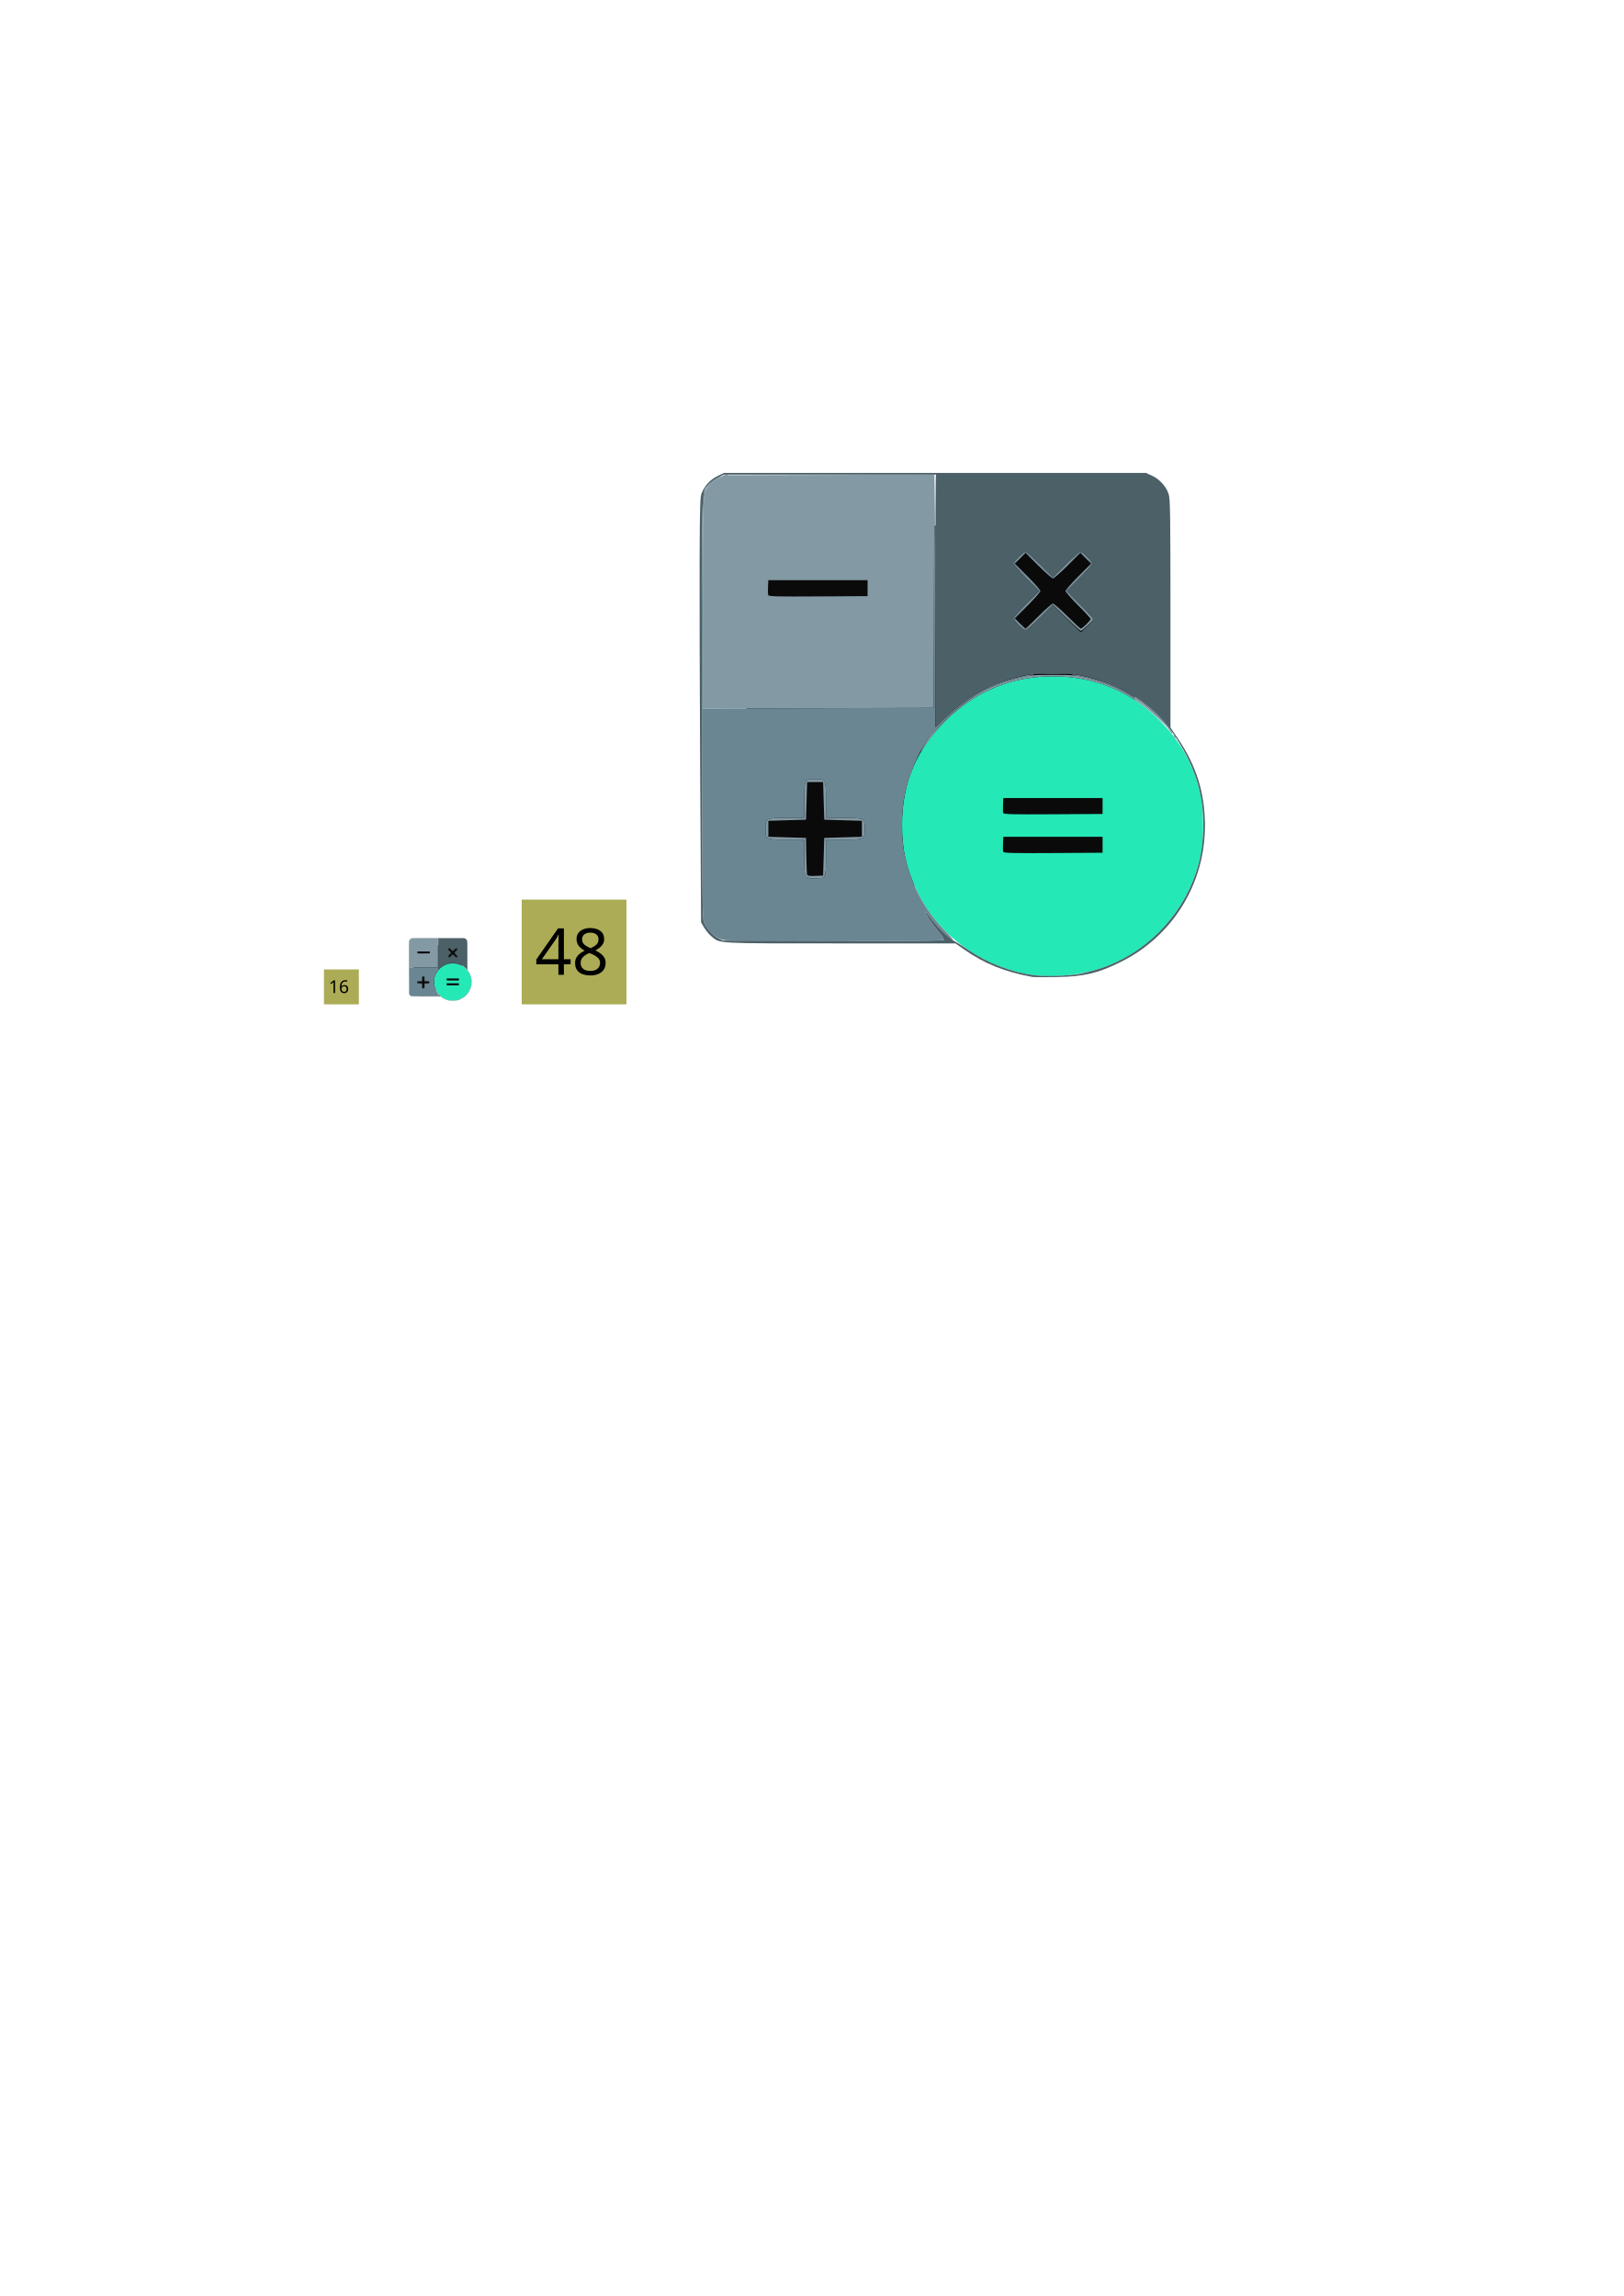
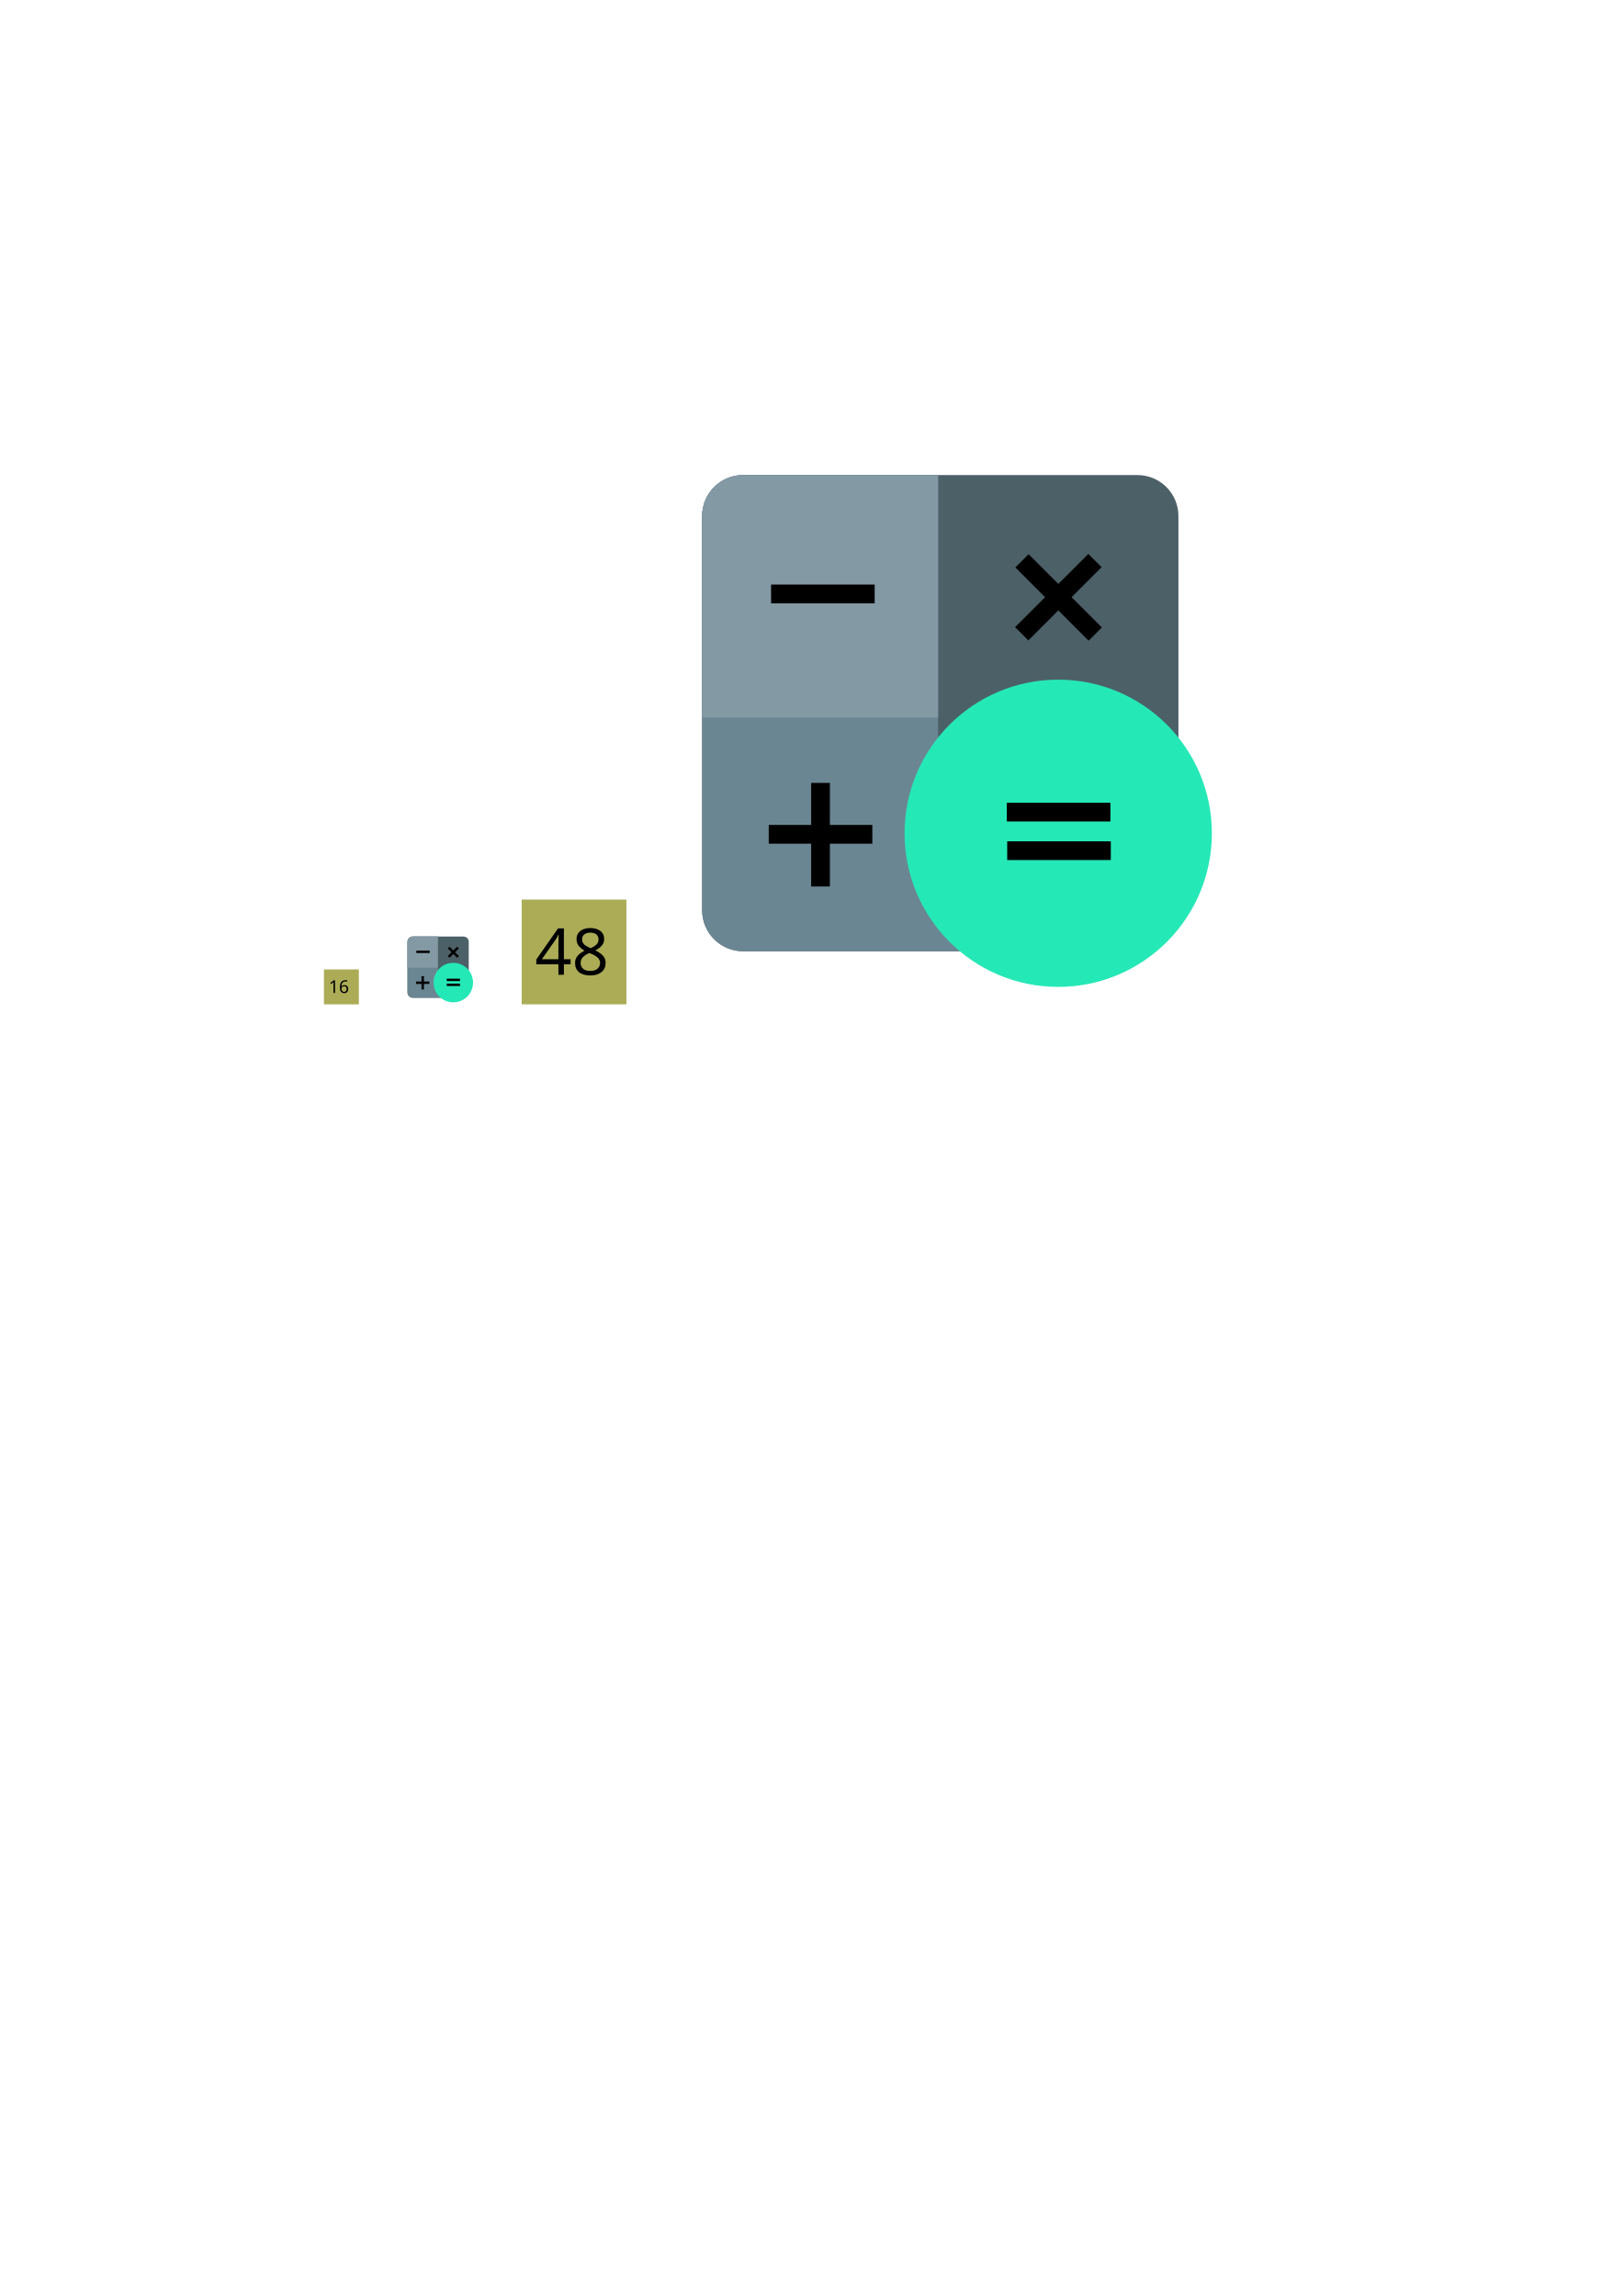
<svg xmlns="http://www.w3.org/2000/svg" width="210mm" height="297mm" viewBox="0 0 744.094 1052.362" id="svg2" version="1.1">
  <defs id="defs4" />
  <g id="layer1">
    <g id="g4237">
      <rect y="412.336" x="239.078" height="48" width="48" id="rect4140" style="opacity:0.96;fill:#808000;fill-opacity:0.685;stroke:none;stroke-width:2.8;stroke-linecap:round;stroke-miterlimit:4;stroke-dasharray:none;stroke-opacity:1" />
      <text id="text4148" y="446.795" x="245.15" style="font-style:normal;font-weight:normal;font-size:29.612px;line-height:125%;font-family:sans-serif;letter-spacing:0px;word-spacing:0px;fill:#000000;fill-opacity:1;stroke:none;stroke-width:1px;stroke-linecap:butt;stroke-linejoin:miter;stroke-opacity:1" xml:space="preserve">
        <tspan y="446.795" x="245.15" id="tspan4150">48</tspan>
      </text>
    </g>
    <g id="g4242">
      <rect y="444.336" x="148.455" height="16" width="16" id="rect4136" style="opacity:0.96;fill:#808000;fill-opacity:0.685;stroke:none;stroke-width:2.8;stroke-linecap:round;stroke-miterlimit:4;stroke-dasharray:none;stroke-opacity:1" />
      <text id="text4156" y="455.135" x="150.645" style="font-style:normal;font-weight:normal;font-size:8.127px;line-height:125%;font-family:sans-serif;letter-spacing:0px;word-spacing:0px;fill:#000000;fill-opacity:1;stroke:none;stroke-width:1px;stroke-linecap:butt;stroke-linejoin:miter;stroke-opacity:1" xml:space="preserve">
        <tspan y="455.135" x="150.645" id="tspan4158">16</tspan>
      </text>
    </g>
    <g id="xxicon256">
-       <rect style="opacity:0.96;fill:none;fill-opacity:0.685;stroke:none;stroke-width:2.8;stroke-linecap:round;stroke-miterlimit:4;stroke-dasharray:none;stroke-opacity:1" id="rect4142" width="256" height="256" x="308.389" y="204.336" />
-       <rect y="240.934" x="342.143" height="165" width="177.857" id="rect4226" style="opacity:0.96;fill:#000000;fill-opacity:1;stroke:none;stroke-width:2.8;stroke-linecap:round;stroke-miterlimit:4;stroke-dasharray:none;stroke-opacity:1" />
-       <g transform="matrix(0.5227676,0,0,0.5227676,197.6596,519.7753)" id="g4220">
-         <path id="path4213" d="m 529.05,-139.161 c -44.138,-5.544 -84.219,-34.098 -103.108,-73.454 -9.592,-19.985 -13.358,-36.688 -13.302,-59 0.09,-36.39 12.837,-66.221 39.234,-91.821 25.903,-25.121 57.269,-37.889 93.077,-37.889 36.329,0 68.233,13.172 93.537,38.617 18.981,19.088 30.523,40.353 36.143,66.593 2.537,11.844 2.53,39.044 -0.013,51 -10.171,47.824 -44.234,86.088 -89.315,100.329 -17.547,5.543 -39.458,7.734 -56.253,5.625 z m 59.401,-114.454 0,-7 -43.5,0 -43.5,0 -0.304,5.888 c -0.167,3.238 -0.067,6.506 0.223,7.261 0.437,1.14 7.866,1.328 43.804,1.112 l 43.277,-0.261 0,-7 z m 0,-34 0,-7 -43.5,0 -43.5,0 -0.304,5.888 c -0.167,3.238 -0.067,6.506 0.223,7.261 0.437,1.14 7.866,1.328 43.804,1.112 l 43.277,-0.261 0,-7 z" style="fill:#25e8b7" />
-         <path id="path4211" d="m 328.523,-225.686 c -1.293,-1.293 -1.571,-4.307 -1.571,-17 l 0,-15.429 -15.429,0 c -18.477,0 -18.571,-0.048 -18.571,-9.5 0,-9.452 0.094,-9.5 18.571,-9.5 l 15.429,0 0,-15.429 c 0,-18.477 0.048,-18.571 9.5,-18.571 9.452,0 9.5,0.094 9.5,18.571 l 0,15.429 15.429,0 c 18.477,0 18.571,0.048 18.571,9.5 0,9.452 -0.094,9.5 -18.571,9.5 l -15.429,0 0,15.429 c 0,18.477 -0.048,18.571 -9.5,18.571 -4.446,0 -6.83,-0.472 -7.929,-1.571 z m 15.429,-17.429 0.5,-16.5 16.5,-0.5 16.5,-0.5 0,-7 0,-7 -16.5,-0.5 -16.5,-0.5 -0.5,-16.5 -0.5,-16.5 -7,0 -7,0 -0.5,16.5 -0.5,16.5 -16.5,0.5 -16.5,0.5 0,7 0,7 16.5,0.5 16.5,0.5 0.259,15.5 c 0.143,8.525 0.474,16.083 0.736,16.796 0.342,0.929 2.394,1.212 7.241,1 l 6.764,-0.296 0.5,-16.5 z m 86.604,-95.5 c 4.799,-8.849 7.959,-12.796 18.729,-23.395 21.46,-21.12 38.746,-31.108 65.607,-37.909 9.66,-2.446 12.222,-2.674 30.06,-2.674 17.838,0 20.4,0.228 30.06,2.674 26.118,6.613 46.263,18.092 63.94,36.437 l 7.5,7.783 -9.029,-8.529 c -26.058,-24.614 -57.177,-37.098 -92.471,-37.098 -35.851,0 -67.17,12.764 -93.154,37.964 -8.188,7.941 -12.339,13.049 -22.65,27.872 -0.717,1.031 -0.084,-0.375 1.408,-3.125 z M 237.952,-464.451 c 0,-98.652 -0.088,-96.927 5.295,-103.984 1.355,-1.777 4.881,-4.569 7.834,-6.205 l 5.37,-2.974 92.255,-0.28 92.255,-0.28 -0.255,102.28 -0.255,102.28 -101.25,0.255 -101.25,0.255 0,-91.346 z m 144.5,-14.164 0,-7 -43.5,0 -43.5,0 -0.304,5.888 c -0.167,3.238 -0.067,6.506 0.223,7.261 0.437,1.14 7.866,1.328 43.804,1.112 l 43.277,-0.261 0,-7 z m 174.25,25.761 -11.739,-11.739 -11.271,11.239 c -6.199,6.182 -11.958,11.239 -12.797,11.239 -1.925,0 -9.943,-8.082 -9.943,-10.022 0,-0.796 5.055,-6.516 11.234,-12.712 l 11.234,-11.266 -11.234,-11.266 c -6.179,-6.196 -11.234,-11.917 -11.234,-12.712 0,-1.94 8.018,-10.022 9.943,-10.022 0.839,0 6.596,5.055 12.792,11.234 l 11.266,11.234 11.266,-11.234 c 6.196,-6.179 11.952,-11.234 12.792,-11.234 1.925,0 9.943,8.082 9.943,10.022 0,0.796 -5.055,6.516 -11.234,12.712 l -11.234,11.266 11.734,11.765 c 6.454,6.471 11.734,12.225 11.734,12.787 0,1.293 -9.235,10.447 -10.54,10.447 -0.534,0 -6.254,-5.283 -12.71,-11.739 z m -24.25,-1.261 c 6.031,-6.05 11.656,-11 12.5,-11 0.844,0 6.469,4.95 12.5,11 6.031,6.05 11.405,11 11.941,11 1.334,0 8.559,-7.149 8.559,-8.47 0,-0.585 -4.95,-5.999 -11,-12.03 -6.05,-6.031 -11,-11.642 -11,-12.467 0,-0.826 5.056,-6.572 11.235,-12.769 l 11.235,-11.267 -4.734,-4.734 -4.734,-4.734 -11.267,11.235 c -6.197,6.179 -11.928,11.235 -12.736,11.235 -0.808,0 -6.539,-5.056 -12.736,-11.235 l -11.267,-11.235 -4.734,4.734 -4.734,4.734 11.235,11.267 c 6.179,6.197 11.235,11.928 11.235,12.736 0,0.808 -5.049,6.532 -11.221,12.721 l -11.221,11.253 4.429,4.513 c 2.436,2.482 4.681,4.513 4.988,4.513 0.307,0 5.494,-4.95 11.525,-11 z" style="fill:#8399a4" />
-         <path id="path4209" d="m 255.945,-170.049 c -7.224,-2.198 -13.644,-7.904 -16.869,-14.993 -1.478,-3.249 -1.651,-20.171 -1.911,-186.573 -0.204,-130.063 0.03,-184.302 0.808,-187.5 1.541,-6.332 5.305,-11.617 10.724,-15.053 2.555,-1.621 5.121,-2.942 5.7,-2.937 0.58,0.005 -1.268,1.341 -4.105,2.969 -2.838,1.628 -6.154,4.356 -7.37,6.063 -5.029,7.062 -4.971,5.855 -4.971,103.623 l 0,91.346 101.25,-0.255 101.25,-0.255 0.255,-102.25 c 0.14,-56.237 0.59,-102.25 1,-102.25 0.41,-6e-5 0.625,49.812 0.478,110.694 l -0.267,110.694 8.267,-8 c 13.865,-13.417 26.356,-21.896 42.674,-28.968 9.177,-3.977 29.471,-9.474 34.45,-9.331 1.834,0.053 0.227,0.622 -3.857,1.367 -22.088,4.027 -42.081,12.644 -58,24.996 -9.814,7.616 -26.492,24.576 -31.021,31.547 -8.908,13.711 -16,31.136 -19.555,48.043 -2.858,13.595 -3.106,36.181 -0.543,49.331 5.405,27.725 17.539,50.955 36.838,70.523 5.918,6.001 7.392,7.94 5.166,6.794 -3.355,-1.726 -14.687,-13.501 -19.665,-20.433 -1.681,-2.34 -3.263,-4.048 -3.516,-3.795 -0.724,0.724 5.764,10.415 11.588,17.309 2.914,3.45 5.027,6.713 4.695,7.25 -0.722,1.168 -189.655,1.21 -193.492,0.043 z m 88.435,-55.637 c 1.293,-1.293 1.571,-4.307 1.571,-17 l 0,-15.429 15.429,0 c 18.477,0 18.571,-0.048 18.571,-9.5 0,-9.452 -0.094,-9.5 -18.571,-9.5 l -15.429,0 0,-15.429 c 0,-18.477 -0.048,-18.571 -9.5,-18.571 -9.452,0 -9.5,0.094 -9.5,18.571 l 0,15.429 -15.429,0 c -18.477,0 -18.571,0.048 -18.571,9.5 0,9.452 0.094,9.5 18.571,9.5 l 15.429,0 0,15.429 c 0,18.477 0.048,18.571 9.5,18.571 4.446,0 6.83,-0.472 7.929,-1.571 z m 306.444,-123.179 c -1.244,-1.586 -1.208,-1.621 0.378,-0.378 1.666,1.306 2.195,2.128 1.372,2.128 -0.208,0 -0.995,-0.787 -1.75,-1.75 z m -4.242,-6 c -3.095,-4.848 -16.368,-17.639 -24.44,-23.553 -15.852,-11.614 -34.128,-19.234 -55.691,-23.222 -4.13,-0.764 -5.711,-1.332 -3.857,-1.385 4.978,-0.143 25.273,5.354 34.45,9.331 15.914,6.896 32.619,18.316 43.498,29.735 4.499,4.723 10.119,12.844 8.888,12.844 -0.25,0 -1.531,-1.688 -2.848,-3.75 z m -108.881,-48.993 c 3.987,-0.19 10.512,-0.19 14.5,0 3.987,0.19 0.725,0.345 -7.25,0.345 -7.975,0 -11.238,-0.155 -7.25,-0.345 z m -23.038,-42.042 c -2.592,-2.631 -4.712,-5.437 -4.712,-6.234 0,-0.797 5.055,-6.52 11.234,-12.716 l 11.234,-11.266 -11.234,-11.266 c -6.179,-6.196 -11.234,-11.951 -11.234,-12.788 0,-1.927 9.079,-10.947 11.019,-10.947 0.797,0 6.52,5.055 12.716,11.234 l 11.266,11.234 11.266,-11.234 c 6.196,-6.179 11.951,-11.234 12.788,-11.234 1.927,0 10.947,9.079 10.947,11.019 0,0.797 -5.055,6.52 -11.234,12.716 l -11.234,11.266 11.734,11.765 c 6.454,6.471 11.734,12.225 11.734,12.787 0,0.562 -2.362,3.256 -5.25,5.985 l -5.25,4.962 4.75,-5.034 c 2.612,-2.769 4.75,-5.462 4.75,-5.985 0,-0.523 -5.28,-6.245 -11.734,-12.715 l -11.734,-11.765 11.234,-11.266 c 6.179,-6.196 11.234,-11.917 11.234,-12.712 0,-1.94 -8.018,-10.022 -9.943,-10.022 -0.839,0 -6.596,5.055 -12.792,11.234 l -11.266,11.234 -11.266,-11.234 c -6.196,-6.179 -11.952,-11.234 -12.792,-11.234 -1.925,0 -9.943,8.082 -9.943,10.022 0,0.796 5.055,6.516 11.234,12.712 l 11.234,11.266 -11.234,11.266 c -6.179,6.196 -11.234,11.952 -11.234,12.792 0,1.925 8.082,9.943 10.022,9.943 0.796,0 6.519,-5.058 12.718,-11.239 l 11.271,-11.239 11.744,11.984 11.745,11.984 -11.75,-11.478 -11.75,-11.478 -11.266,11.234 c -6.196,6.179 -11.951,11.234 -12.788,11.234 -0.837,0 -3.643,-2.153 -6.234,-4.784 z M 257.221,-577.808 c 0.973,-0.254 2.323,-0.237 3,0.037 0.677,0.274 -0.119,0.481 -1.769,0.461 -1.65,-0.02 -2.204,-0.244 -1.231,-0.498 z" style="fill:#6b8693" />
-         <path id="path4207" d="m 526.952,-137.723 c -23.813,-4.302 -42.058,-11.605 -59.473,-23.806 l -7.973,-5.586 -100.598,0 c -110.616,0 -105.527,0.274 -113.262,-6.102 -2.032,-1.675 -4.932,-5.15 -6.444,-7.722 l -2.749,-4.676 -0.76,-132 c -0.418,-72.6 -0.643,-156.525 -0.5,-186.5 0.235,-49.248 0.427,-54.87 1.996,-58.338 2.959,-6.542 7.557,-11.413 13.556,-14.359 l 5.708,-2.803 185,0 185,0 5.288,2.389 c 6.697,3.026 12.738,9.773 14.717,16.438 1.283,4.322 1.495,19.16 1.495,104.717 l 0,99.682 6.363,9.387 c 16.551,24.416 23.979,48.504 23.863,77.387 -0.202,50.391 -28.365,95.949 -73.227,118.451 -20.294,10.179 -32.809,13.16 -57,13.575 -10.175,0.174 -19.625,0.114 -21,-0.134 z m 42.57,-2.938 c 4.329,-0.894 11.431,-2.75 15.781,-4.125 39.451,-12.463 71.712,-44.488 85.018,-84.395 4.047,-12.14 5.818,-22.597 6.338,-37.434 1.012,-28.895 -6.125,-53.318 -23.45,-80.239 -8.178,-12.708 -15.146,-20.48 -25.757,-28.729 -15.544,-12.084 -30.908,-19.652 -50.391,-24.82 -11.164,-2.961 -12.394,-3.079 -32.109,-3.079 -19.715,0 -20.945,0.118 -32.109,3.079 -24.975,6.625 -43.589,17.223 -62.659,35.676 l -8.267,8 0.267,-110.694 0.267,-110.694 -93.054,10e-5 -93.054,1e-4 -5.198,2.59 c -2.859,1.425 -6.563,4.237 -8.231,6.25 -6.378,7.696 -6.027,-4.364 -5.732,197.229 0.244,166.824 0.415,183.755 1.893,187.004 2.31,5.08 7.509,10.683 12.28,13.236 l 4.095,2.191 96.43,0.27 c 58.145,0.163 96.798,-0.098 97.356,-0.656 0.567,-0.567 -1.15,-3.382 -4.434,-7.27 -5.875,-6.954 -12.375,-16.654 -11.649,-17.381 0.253,-0.253 1.835,1.454 3.516,3.795 5.343,7.44 16.433,18.779 20.292,20.748 2.05,1.046 8.174,4.923 13.608,8.616 17.606,11.964 38.028,19.748 58.627,22.347 9.882,1.247 30.749,0.463 40.323,-1.514 z m 5.99,-304.599 c 2.992,-2.83 5.44,-5.636 5.44,-6.235 0,-0.599 -5.28,-6.384 -11.734,-12.855 l -11.734,-11.765 11.234,-11.266 c 6.179,-6.196 11.234,-11.918 11.234,-12.716 0,-1.939 -9.02,-11.019 -10.947,-11.019 -0.837,0 -6.591,5.055 -12.788,11.234 l -11.266,11.234 -11.266,-11.234 c -6.196,-6.179 -11.918,-11.234 -12.716,-11.234 -1.939,0 -11.019,9.02 -11.019,10.947 0,0.837 5.055,6.591 11.234,12.788 l 11.234,11.266 -11.234,11.266 c -6.179,6.196 -11.234,11.918 -11.234,12.716 0,1.939 9.02,11.019 10.947,11.019 0.837,0 6.583,-5.047 12.769,-11.215 l 11.247,-11.215 11.861,11.715 c 6.524,6.443 12.184,11.715 12.578,11.715 0.394,0 3.165,-2.315 6.157,-5.145 z" style="fill:#4c6067" />
+       <rect style="opacity:0.96;fill:none;fill-opacity:0.685;stroke:none;stroke-width:2.8;stroke-linecap:round;stroke-miterlimit:4;stroke-dasharray:none;stroke-opacity:1" id="rect4142" width="256" height="256" x="310.567" y="207.041" />
+       <g transform="translate(3.609878,-309.3067)" id="g4244">
+         <rect style="opacity:1;fill:#4c6067;fill-opacity:1;stroke:none;stroke-width:2.833;stroke-linecap:round;stroke-miterlimit:4;stroke-dasharray:none;stroke-opacity:1" id="rect4191" width="218.26" height="218.26" x="318.165" y="527.049" ry="18.792" />
+         <path style="opacity:1;fill:#6b8693;fill-opacity:1;stroke:none;stroke-width:2.833;stroke-linecap:round;stroke-miterlimit:4;stroke-dasharray:none;stroke-opacity:1" d="m 336.957,527.049 c -10.411,0 -18.793,8.38 -18.793,18.791 l 0,180.678 c 0,10.411 8.382,18.791 18.793,18.791 l 39.291,0 50.037,0 34.377,0 0,-33.4 -34.377,0 0,-184.859 -89.328,0 z" id="rect4195" />
+         <circle style="opacity:1;fill:#25e8b7;fill-opacity:1;stroke:none;stroke-width:2.485;stroke-linecap:round;stroke-miterlimit:4;stroke-dasharray:none;stroke-opacity:1" id="path4189" cx="481.338" cy="691.233" r="70.413" />
+         <path style="opacity:1;fill:#8399a4;fill-opacity:1;stroke:none;stroke-width:2.833;stroke-linecap:round;stroke-miterlimit:4;stroke-dasharray:none;stroke-opacity:1" d="m 336.957,527.049 c -10.411,0 -18.793,8.38 -18.793,18.791 l 0,92.359 108.121,0 0,-111.15 -89.328,0 z" id="path4200" />
+         <rect style="opacity:1;fill:#000000;fill-opacity:1;stroke:none;stroke-width:2.833;stroke-linecap:round;stroke-miterlimit:4;stroke-dasharray:none;stroke-opacity:1" id="rect4221" width="47.477" height="8.586" x="349.747" y="577.239" ry="0" />
+         <path style="opacity:1;fill:#000000;fill-opacity:1;stroke:none;stroke-width:2.833;stroke-linecap:round;stroke-miterlimit:4;stroke-dasharray:none;stroke-opacity:1" d="m 457.783,677.239 0,8.586 47.477,0 0,-8.586 -47.477,0 z m 0.18,17.678 0,8.588 47.477,0 0,-8.588 -47.477,0 z" id="rect4223" />
+         <path style="opacity:1;fill:#000000;fill-opacity:1;stroke:none;stroke-width:2.833;stroke-linecap:round;stroke-miterlimit:4;stroke-dasharray:none;stroke-opacity:1" d="m 368.121,668.151 0,19.266 -19.445,0 0,8.588 19.445,0 0,19.623 8.586,0 0,-19.623 19.447,0 0,-8.588 -19.447,0 0,-19.266 -8.586,0 z" id="rect4227" />
+         <path id="path4236" d="m 461.7,569.39 13.623,13.623 -13.75,13.75 6.073,6.073 13.75,-13.75 13.876,13.876 6.071,-6.071 -13.876,-13.876 13.751,-13.751 -6.073,-6.073 -13.751,13.751 -13.623,-13.623 -6.071,6.071 z" style="opacity:1;fill:#000000;fill-opacity:1;stroke:none;stroke-width:2.833;stroke-linecap:round;stroke-miterlimit:4;stroke-dasharray:none;stroke-opacity:1" />
      </g>
    </g>
    <g id="xxicon32">
      <rect style="opacity:0.96;fill:none;fill-opacity:0.685;stroke:none;stroke-width:2.8;stroke-linecap:round;stroke-miterlimit:4;stroke-dasharray:none;stroke-opacity:1" id="rect4138" width="32" height="32" x="185.767" y="428.336" />
-       <g transform="matrix(0.1241508,0,0,0.1241508,92.49443,417.4426)" id="g4219">
-         <rect y="127.124" x="781.668" height="165" width="177.857" id="rect4199" style="opacity:0.96;fill:#000000;fill-opacity:1;stroke:none;stroke-width:2.8;stroke-linecap:round;stroke-miterlimit:4;stroke-dasharray:none;stroke-opacity:1" />
-         <g transform="matrix(0.5227676,0,0,0.5227676,641.4273,404.0574)" id="g4201">
-           <path id="path4203" d="m 529.05,-139.161 c -44.138,-5.544 -84.219,-34.098 -103.108,-73.454 -9.592,-19.985 -13.358,-36.688 -13.302,-59 0.09,-36.39 12.837,-66.221 39.234,-91.821 25.903,-25.121 57.269,-37.889 93.077,-37.889 36.329,0 68.233,13.172 93.537,38.617 18.981,19.088 30.523,40.353 36.143,66.593 2.537,11.844 2.53,39.044 -0.013,51 -10.171,47.824 -44.234,86.088 -89.315,100.329 -17.547,5.543 -39.458,7.734 -56.253,5.625 z m 59.401,-114.454 0,-7 -43.5,0 -43.5,0 -0.304,5.888 c -0.167,3.238 -0.067,6.506 0.223,7.261 0.437,1.14 7.866,1.328 43.804,1.112 l 43.277,-0.261 0,-7 z m 0,-34 0,-7 -43.5,0 -43.5,0 -0.304,5.888 c -0.167,3.238 -0.067,6.506 0.223,7.261 0.437,1.14 7.866,1.328 43.804,1.112 l 43.277,-0.261 0,-7 z" style="fill:#25e8b7" />
-           <path id="path4205" d="m 328.523,-225.686 c -1.293,-1.293 -1.571,-4.307 -1.571,-17 l 0,-15.429 -15.429,0 c -18.477,0 -18.571,-0.048 -18.571,-9.5 0,-9.452 0.094,-9.5 18.571,-9.5 l 15.429,0 0,-15.429 c 0,-18.477 0.048,-18.571 9.5,-18.571 9.452,0 9.5,0.094 9.5,18.571 l 0,15.429 15.429,0 c 18.477,0 18.571,0.048 18.571,9.5 0,9.452 -0.094,9.5 -18.571,9.5 l -15.429,0 0,15.429 c 0,18.477 -0.048,18.571 -9.5,18.571 -4.446,0 -6.83,-0.472 -7.929,-1.571 z m 15.429,-17.429 0.5,-16.5 16.5,-0.5 16.5,-0.5 0,-7 0,-7 -16.5,-0.5 -16.5,-0.5 -0.5,-16.5 -0.5,-16.5 -7,0 -7,0 -0.5,16.5 -0.5,16.5 -16.5,0.5 -16.5,0.5 0,7 0,7 16.5,0.5 16.5,0.5 0.259,15.5 c 0.143,8.525 0.474,16.083 0.736,16.796 0.342,0.929 2.394,1.212 7.241,1 l 6.764,-0.296 0.5,-16.5 z m 86.604,-95.5 c 4.799,-8.849 7.959,-12.796 18.729,-23.395 21.46,-21.12 38.746,-31.108 65.607,-37.909 9.66,-2.446 12.222,-2.674 30.06,-2.674 17.838,0 20.4,0.228 30.06,2.674 26.118,6.613 46.263,18.092 63.94,36.437 l 7.5,7.783 -9.029,-8.529 c -26.058,-24.614 -57.177,-37.098 -92.471,-37.098 -35.851,0 -67.17,12.764 -93.154,37.964 -8.188,7.941 -12.339,13.049 -22.65,27.872 -0.717,1.031 -0.084,-0.375 1.408,-3.125 z M 237.952,-464.451 c 0,-98.652 -0.088,-96.927 5.295,-103.984 1.355,-1.777 4.881,-4.569 7.834,-6.205 l 5.37,-2.974 92.255,-0.28 92.255,-0.28 -0.255,102.28 -0.255,102.28 -101.25,0.255 -101.25,0.255 0,-91.346 z m 144.5,-14.164 0,-7 -43.5,0 -43.5,0 -0.304,5.888 c -0.167,3.238 -0.067,6.506 0.223,7.261 0.437,1.14 7.866,1.328 43.804,1.112 l 43.277,-0.261 0,-7 z m 174.25,25.761 -11.739,-11.739 -11.271,11.239 c -6.199,6.182 -11.958,11.239 -12.797,11.239 -1.925,0 -9.943,-8.082 -9.943,-10.022 0,-0.796 5.055,-6.516 11.234,-12.712 l 11.234,-11.266 -11.234,-11.266 c -6.179,-6.196 -11.234,-11.917 -11.234,-12.712 0,-1.94 8.018,-10.022 9.943,-10.022 0.839,0 6.596,5.055 12.792,11.234 l 11.266,11.234 11.266,-11.234 c 6.196,-6.179 11.952,-11.234 12.792,-11.234 1.925,0 9.943,8.082 9.943,10.022 0,0.796 -5.055,6.516 -11.234,12.712 l -11.234,11.266 11.734,11.765 c 6.454,6.471 11.734,12.225 11.734,12.787 0,1.293 -9.235,10.447 -10.54,10.447 -0.534,0 -6.254,-5.283 -12.71,-11.739 z m -24.25,-1.261 c 6.031,-6.05 11.656,-11 12.5,-11 0.844,0 6.469,4.95 12.5,11 6.031,6.05 11.405,11 11.941,11 1.334,0 8.559,-7.149 8.559,-8.47 0,-0.585 -4.95,-5.999 -11,-12.03 -6.05,-6.031 -11,-11.642 -11,-12.467 0,-0.826 5.056,-6.572 11.235,-12.769 l 11.235,-11.267 -4.734,-4.734 -4.734,-4.734 -11.267,11.235 c -6.197,6.179 -11.928,11.235 -12.736,11.235 -0.808,0 -6.539,-5.056 -12.736,-11.235 l -11.267,-11.235 -4.734,4.734 -4.734,4.734 11.235,11.267 c 6.179,6.197 11.235,11.928 11.235,12.736 0,0.808 -5.049,6.532 -11.221,12.721 l -11.221,11.253 4.429,4.513 c 2.436,2.482 4.681,4.513 4.988,4.513 0.307,0 5.494,-4.95 11.525,-11 z" style="fill:#8399a4" />
-           <path id="path4208" d="m 255.945,-170.049 c -7.224,-2.198 -13.644,-7.904 -16.869,-14.993 -1.478,-3.249 -1.651,-20.171 -1.911,-186.573 -0.204,-130.063 0.03,-184.302 0.808,-187.5 1.541,-6.332 5.305,-11.617 10.724,-15.053 2.555,-1.621 5.121,-2.942 5.7,-2.937 0.58,0.005 -1.268,1.341 -4.105,2.969 -2.838,1.628 -6.154,4.356 -7.37,6.063 -5.029,7.062 -4.971,5.855 -4.971,103.623 l 0,91.346 101.25,-0.255 101.25,-0.255 0.255,-102.25 c 0.14,-56.237 0.59,-102.25 1,-102.25 0.41,-6e-5 0.625,49.812 0.478,110.694 l -0.267,110.694 8.267,-8 c 13.865,-13.417 26.356,-21.896 42.674,-28.968 9.177,-3.977 29.471,-9.474 34.45,-9.331 1.834,0.053 0.227,0.622 -3.857,1.367 -22.088,4.027 -42.081,12.644 -58,24.996 -9.814,7.616 -26.492,24.576 -31.021,31.547 -8.908,13.711 -16,31.136 -19.555,48.043 -2.858,13.595 -3.106,36.181 -0.543,49.331 5.405,27.725 17.539,50.955 36.838,70.523 5.918,6.001 7.392,7.94 5.166,6.794 -3.355,-1.726 -14.687,-13.501 -19.665,-20.433 -1.681,-2.34 -3.263,-4.048 -3.516,-3.795 -0.724,0.724 5.764,10.415 11.588,17.309 2.914,3.45 5.027,6.713 4.695,7.25 -0.722,1.168 -189.655,1.21 -193.492,0.043 z m 88.435,-55.637 c 1.293,-1.293 1.571,-4.307 1.571,-17 l 0,-15.429 15.429,0 c 18.477,0 18.571,-0.048 18.571,-9.5 0,-9.452 -0.094,-9.5 -18.571,-9.5 l -15.429,0 0,-15.429 c 0,-18.477 -0.048,-18.571 -9.5,-18.571 -9.452,0 -9.5,0.094 -9.5,18.571 l 0,15.429 -15.429,0 c -18.477,0 -18.571,0.048 -18.571,9.5 0,9.452 0.094,9.5 18.571,9.5 l 15.429,0 0,15.429 c 0,18.477 0.048,18.571 9.5,18.571 4.446,0 6.83,-0.472 7.929,-1.571 z m 306.444,-123.179 c -1.244,-1.586 -1.208,-1.621 0.378,-0.378 1.666,1.306 2.195,2.128 1.372,2.128 -0.208,0 -0.995,-0.787 -1.75,-1.75 z m -4.242,-6 c -3.095,-4.848 -16.368,-17.639 -24.44,-23.553 -15.852,-11.614 -34.128,-19.234 -55.691,-23.222 -4.13,-0.764 -5.711,-1.332 -3.857,-1.385 4.978,-0.143 25.273,5.354 34.45,9.331 15.914,6.896 32.619,18.316 43.498,29.735 4.499,4.723 10.119,12.844 8.888,12.844 -0.25,0 -1.531,-1.688 -2.848,-3.75 z m -108.881,-48.993 c 3.987,-0.19 10.512,-0.19 14.5,0 3.987,0.19 0.725,0.345 -7.25,0.345 -7.975,0 -11.238,-0.155 -7.25,-0.345 z m -23.038,-42.042 c -2.592,-2.631 -4.712,-5.437 -4.712,-6.234 0,-0.797 5.055,-6.52 11.234,-12.716 l 11.234,-11.266 -11.234,-11.266 c -6.179,-6.196 -11.234,-11.951 -11.234,-12.788 0,-1.927 9.079,-10.947 11.019,-10.947 0.797,0 6.52,5.055 12.716,11.234 l 11.266,11.234 11.266,-11.234 c 6.196,-6.179 11.951,-11.234 12.788,-11.234 1.927,0 10.947,9.079 10.947,11.019 0,0.797 -5.055,6.52 -11.234,12.716 l -11.234,11.266 11.734,11.765 c 6.454,6.471 11.734,12.225 11.734,12.787 0,0.562 -2.362,3.256 -5.25,5.985 l -5.25,4.962 4.75,-5.034 c 2.612,-2.769 4.75,-5.462 4.75,-5.985 0,-0.523 -5.28,-6.245 -11.734,-12.715 l -11.734,-11.765 11.234,-11.266 c 6.179,-6.196 11.234,-11.917 11.234,-12.712 0,-1.94 -8.018,-10.022 -9.943,-10.022 -0.839,0 -6.596,5.055 -12.792,11.234 l -11.266,11.234 -11.266,-11.234 c -6.196,-6.179 -11.952,-11.234 -12.792,-11.234 -1.925,0 -9.943,8.082 -9.943,10.022 0,0.796 5.055,6.516 11.234,12.712 l 11.234,11.266 -11.234,11.266 c -6.179,6.196 -11.234,11.952 -11.234,12.792 0,1.925 8.082,9.943 10.022,9.943 0.796,0 6.519,-5.058 12.718,-11.239 l 11.271,-11.239 11.744,11.984 11.745,11.984 -11.75,-11.478 -11.75,-11.478 -11.266,11.234 c -6.196,6.179 -11.951,11.234 -12.788,11.234 -0.837,0 -3.643,-2.153 -6.234,-4.784 z M 257.221,-577.808 c 0.973,-0.254 2.323,-0.237 3,0.037 0.677,0.274 -0.119,0.481 -1.769,0.461 -1.65,-0.02 -2.204,-0.244 -1.231,-0.498 z" style="fill:#6b8693" />
-           <path id="path4210" d="m 526.952,-137.723 c -23.813,-4.302 -42.058,-11.605 -59.473,-23.806 l -7.973,-5.586 -100.598,0 c -110.616,0 -105.527,0.274 -113.262,-6.102 -2.032,-1.675 -4.932,-5.15 -6.444,-7.722 l -2.749,-4.676 -0.76,-132 c -0.418,-72.6 -0.643,-156.525 -0.5,-186.5 0.235,-49.248 0.427,-54.87 1.996,-58.338 2.959,-6.542 7.557,-11.413 13.556,-14.359 l 5.708,-2.803 185,0 185,0 5.288,2.389 c 6.697,3.026 12.738,9.773 14.717,16.438 1.283,4.322 1.495,19.16 1.495,104.717 l 0,99.682 6.363,9.387 c 16.551,24.416 23.979,48.504 23.863,77.387 -0.202,50.391 -28.365,95.949 -73.227,118.451 -20.294,10.179 -32.809,13.16 -57,13.575 -10.175,0.174 -19.625,0.114 -21,-0.134 z m 42.57,-2.938 c 4.329,-0.894 11.431,-2.75 15.781,-4.125 39.451,-12.463 71.712,-44.488 85.018,-84.395 4.047,-12.14 5.818,-22.597 6.338,-37.434 1.012,-28.895 -6.125,-53.318 -23.45,-80.239 -8.178,-12.708 -15.146,-20.48 -25.757,-28.729 -15.544,-12.084 -30.908,-19.652 -50.391,-24.82 -11.164,-2.961 -12.394,-3.079 -32.109,-3.079 -19.715,0 -20.945,0.118 -32.109,3.079 -24.975,6.625 -43.589,17.223 -62.659,35.676 l -8.267,8 0.267,-110.694 0.267,-110.694 -93.054,10e-5 -93.054,1e-4 -5.198,2.59 c -2.859,1.425 -6.563,4.237 -8.231,6.25 -6.378,7.696 -6.027,-4.364 -5.732,197.229 0.244,166.824 0.415,183.755 1.893,187.004 2.31,5.08 7.509,10.683 12.28,13.236 l 4.095,2.191 96.43,0.27 c 58.145,0.163 96.798,-0.098 97.356,-0.656 0.567,-0.567 -1.15,-3.382 -4.434,-7.27 -5.875,-6.954 -12.375,-16.654 -11.649,-17.381 0.253,-0.253 1.835,1.454 3.516,3.795 5.343,7.44 16.433,18.779 20.292,20.748 2.05,1.046 8.174,4.923 13.608,8.616 17.606,11.964 38.028,19.748 58.627,22.347 9.882,1.247 30.749,0.463 40.323,-1.514 z m 5.99,-304.599 c 2.992,-2.83 5.44,-5.636 5.44,-6.235 0,-0.599 -5.28,-6.384 -11.734,-12.855 l -11.734,-11.765 11.234,-11.266 c 6.179,-6.196 11.234,-11.918 11.234,-12.716 0,-1.939 -9.02,-11.019 -10.947,-11.019 -0.837,0 -6.591,5.055 -12.788,11.234 l -11.266,11.234 -11.266,-11.234 c -6.196,-6.179 -11.918,-11.234 -12.716,-11.234 -1.939,0 -11.019,9.02 -11.019,10.947 0,0.837 5.055,6.591 11.234,12.788 l 11.234,11.266 -11.234,11.266 c -6.179,6.196 -11.234,11.918 -11.234,12.716 0,1.939 9.02,11.019 10.947,11.019 0.837,0 6.583,-5.047 12.769,-11.215 l 11.247,-11.215 11.861,11.715 c 6.524,6.443 12.184,11.715 12.578,11.715 0.394,0 3.165,-2.315 6.157,-5.145 z" style="fill:#4c6067" />
-         </g>
+       <g id="g4269" transform="matrix(0.1285671,0,0,0.1285671,145.8454,361.494)">
+         <rect ry="18.792" y="527.049" x="318.165" height="218.26" width="218.26" id="rect4271" style="opacity:1;fill:#4c6067;fill-opacity:1;stroke:none;stroke-width:2.833;stroke-linecap:round;stroke-miterlimit:4;stroke-dasharray:none;stroke-opacity:1" />
+         <path id="path4273" d="m 336.957,527.049 c -10.411,0 -18.793,8.38 -18.793,18.791 l 0,180.678 c 0,10.411 8.382,18.791 18.793,18.791 l 39.291,0 50.037,0 34.377,0 0,-33.4 -34.377,0 0,-184.859 -89.328,0 z" style="opacity:1;fill:#6b8693;fill-opacity:1;stroke:none;stroke-width:2.833;stroke-linecap:round;stroke-miterlimit:4;stroke-dasharray:none;stroke-opacity:1" />
+         <circle r="70.413" cy="691.233" cx="481.338" id="circle4275" style="opacity:1;fill:#25e8b7;fill-opacity:1;stroke:none;stroke-width:2.485;stroke-linecap:round;stroke-miterlimit:4;stroke-dasharray:none;stroke-opacity:1" />
+         <path id="path4277" d="m 336.957,527.049 c -10.411,0 -18.793,8.38 -18.793,18.791 l 0,92.359 108.121,0 0,-111.15 -89.328,0 z" style="opacity:1;fill:#8399a4;fill-opacity:1;stroke:none;stroke-width:2.833;stroke-linecap:round;stroke-miterlimit:4;stroke-dasharray:none;stroke-opacity:1" />
+         <rect ry="0" y="577.239" x="349.747" height="8.586" width="47.477" id="rect4279" style="opacity:1;fill:#000000;fill-opacity:1;stroke:none;stroke-width:2.833;stroke-linecap:round;stroke-miterlimit:4;stroke-dasharray:none;stroke-opacity:1" />
+         <path id="path4281" d="m 457.783,677.239 0,8.586 47.477,0 0,-8.586 -47.477,0 z m 0.18,17.678 0,8.588 47.477,0 0,-8.588 -47.477,0 z" style="opacity:1;fill:#000000;fill-opacity:1;stroke:none;stroke-width:2.833;stroke-linecap:round;stroke-miterlimit:4;stroke-dasharray:none;stroke-opacity:1" />
+         <path id="path4283" d="m 368.121,668.151 0,19.266 -19.445,0 0,8.588 19.445,0 0,19.623 8.586,0 0,-19.623 19.447,0 0,-8.588 -19.447,0 0,-19.266 -8.586,0 z" style="opacity:1;fill:#000000;fill-opacity:1;stroke:none;stroke-width:2.833;stroke-linecap:round;stroke-miterlimit:4;stroke-dasharray:none;stroke-opacity:1" />
+         <path style="opacity:1;fill:#000000;fill-opacity:1;stroke:none;stroke-width:2.833;stroke-linecap:round;stroke-miterlimit:4;stroke-dasharray:none;stroke-opacity:1" d="m 461.7,569.39 13.623,13.623 -13.75,13.75 6.073,6.073 13.75,-13.75 13.876,13.876 6.071,-6.071 -13.876,-13.876 13.751,-13.751 -6.073,-6.073 -13.751,13.751 -13.623,-13.623 -6.071,6.071 z" id="path4285" />
      </g>
    </g>
  </g>
</svg>
